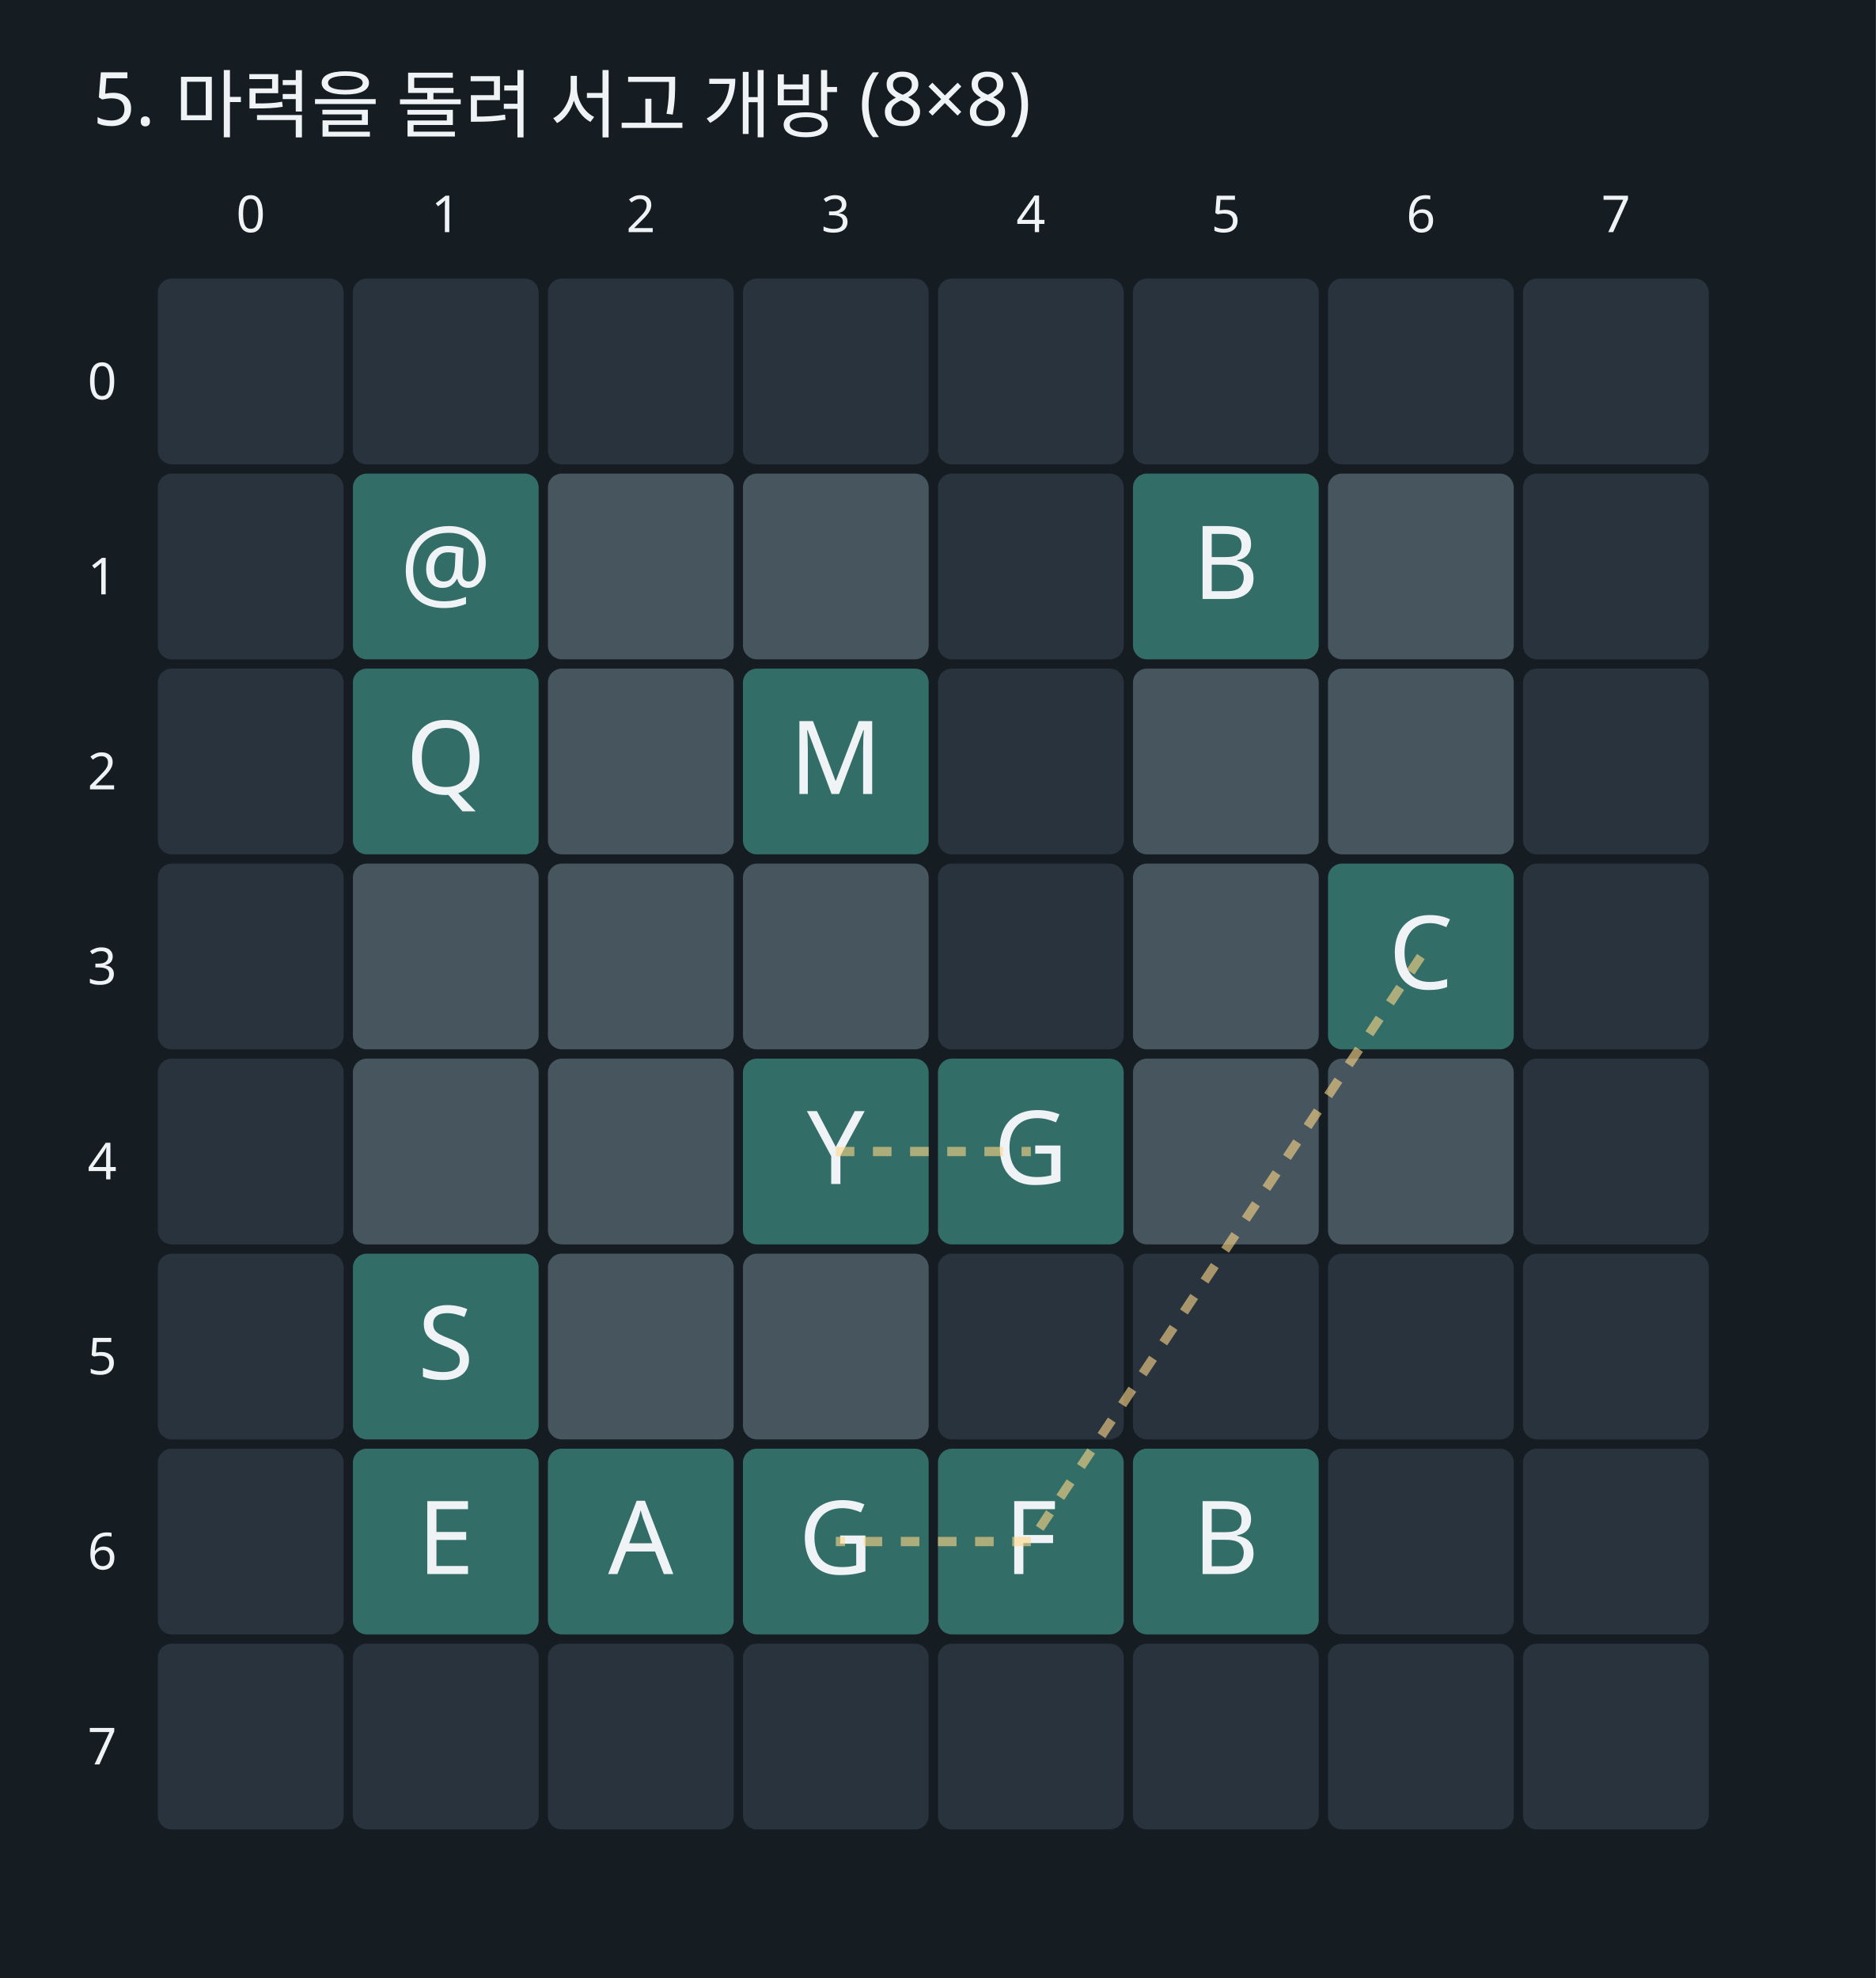
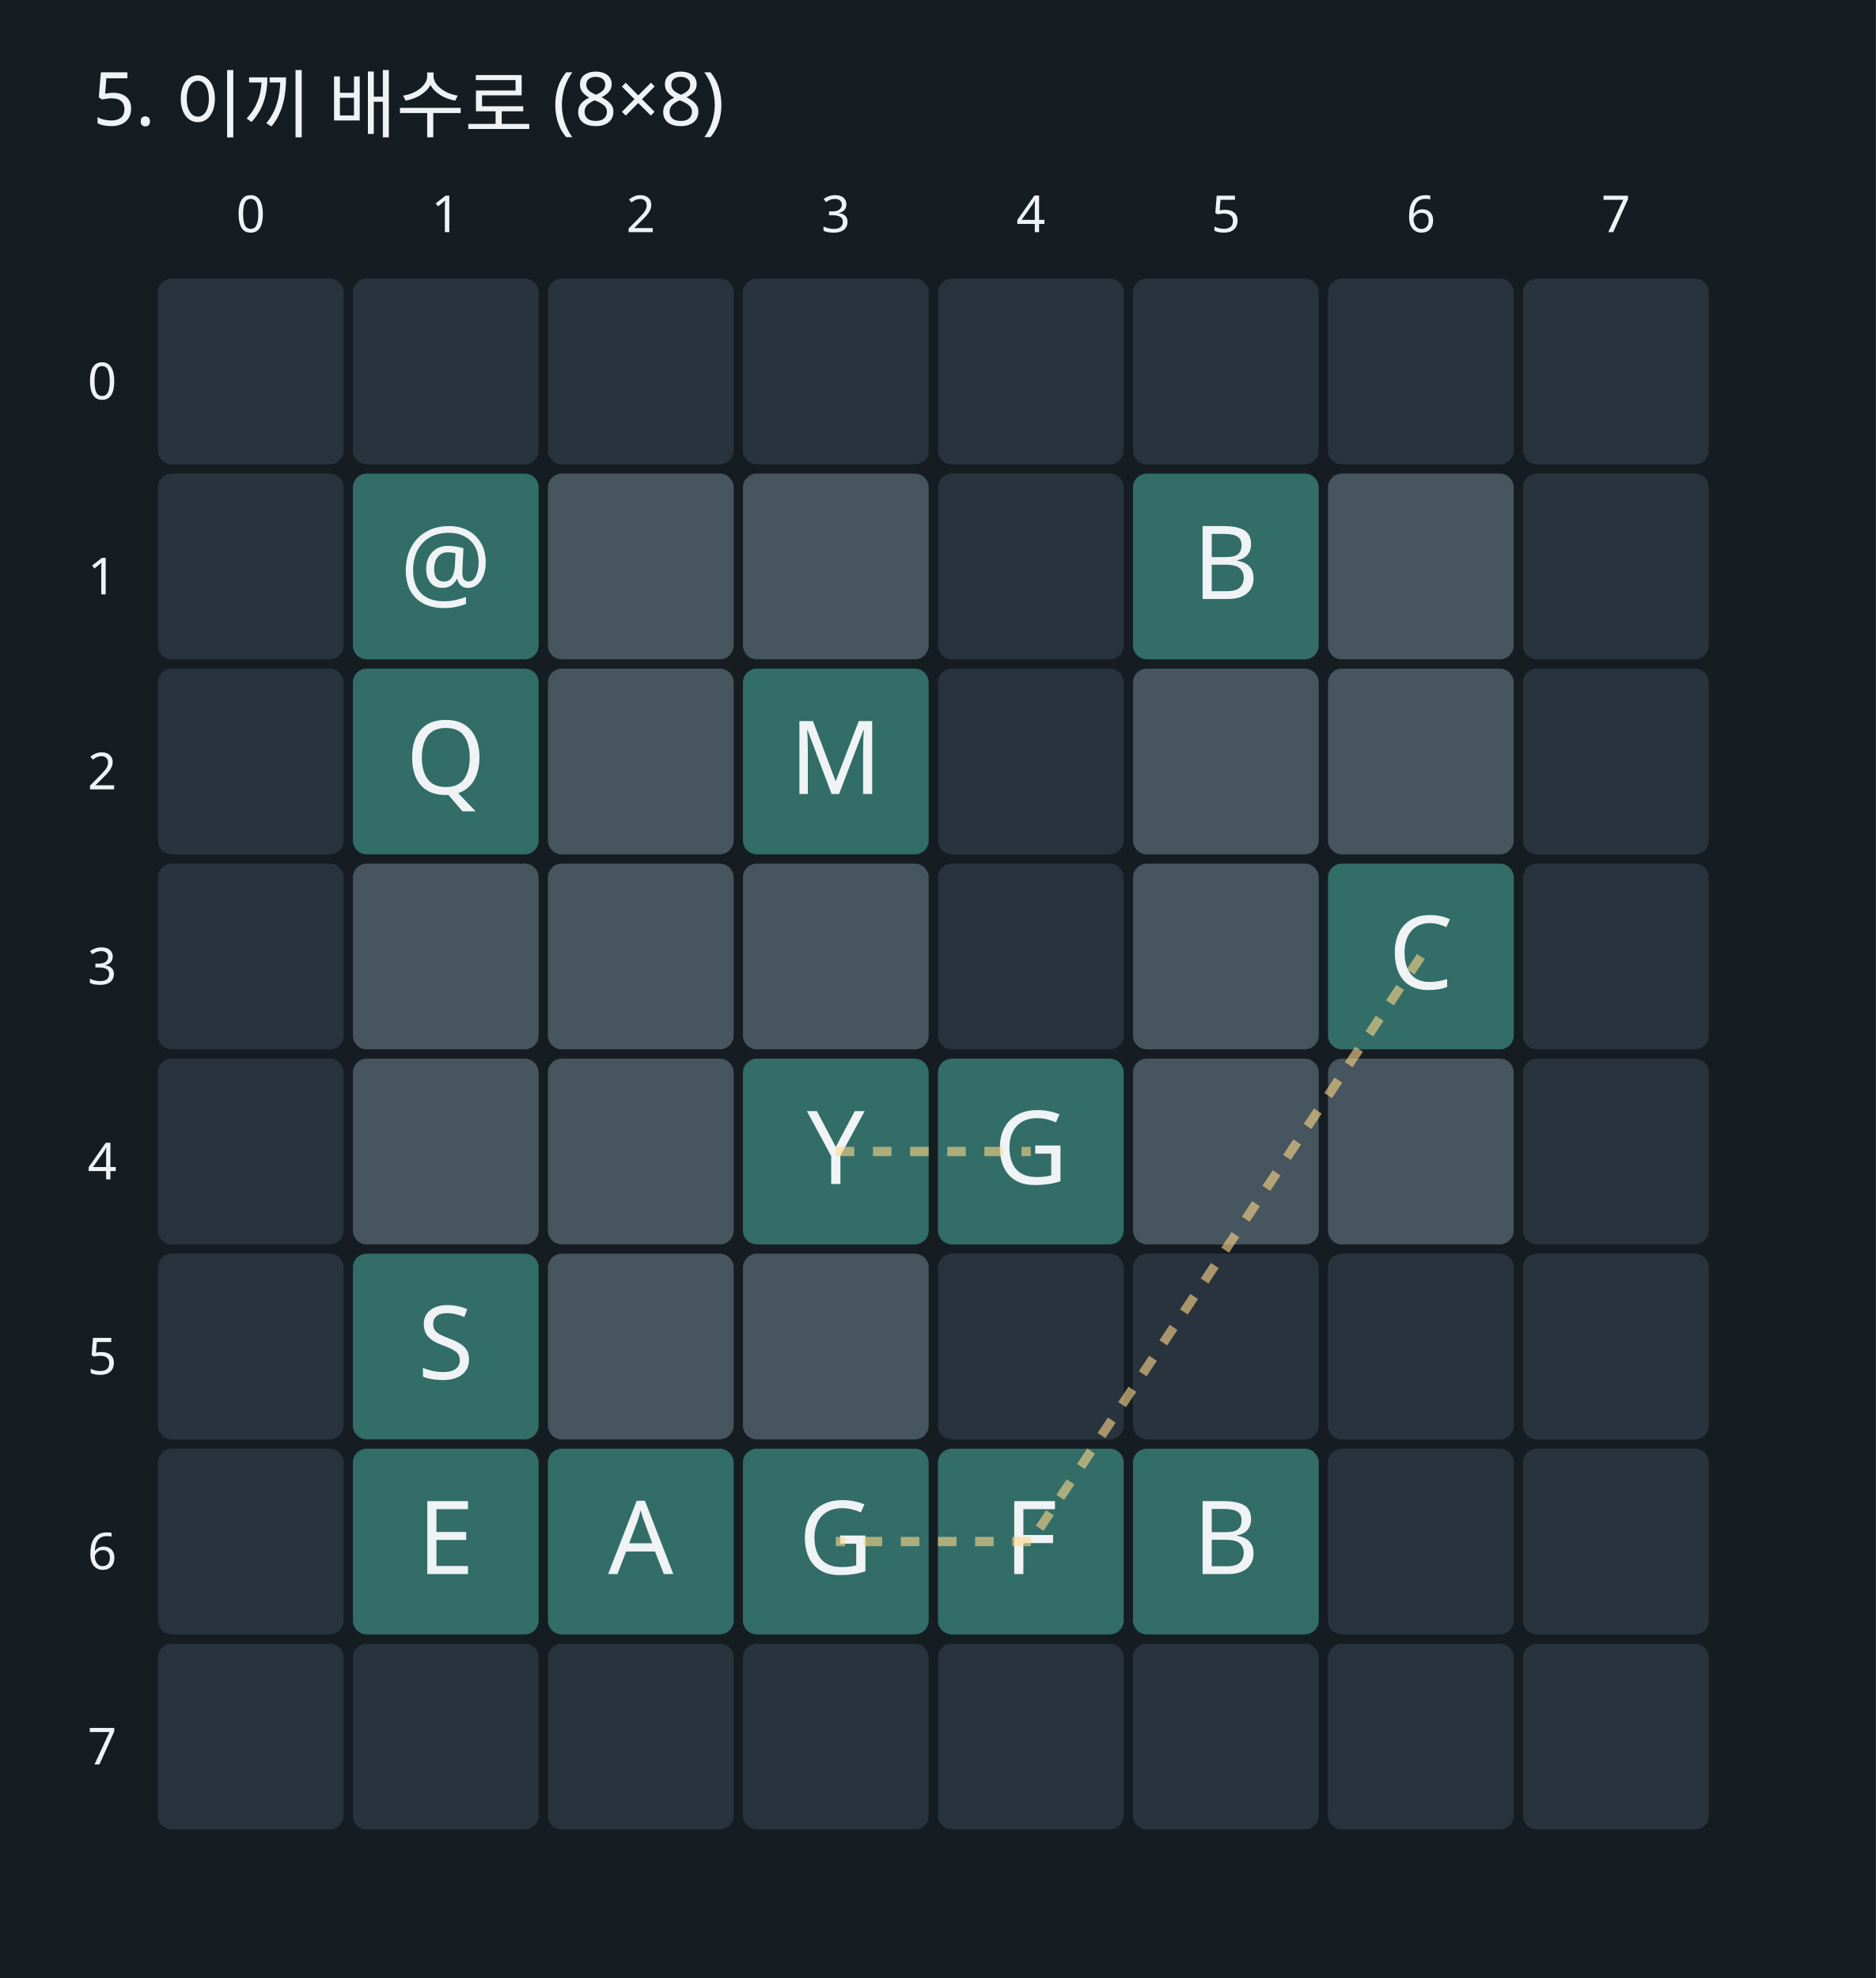
<svg xmlns="http://www.w3.org/2000/svg" width="404" height="426" viewBox="0 0 404 426">
  <rect width="100%" height="100%" fill="#151d23" />
  <g font-family="Malgun Gothic, sans-serif" fill="#eff3f5">
-     <text x="20" y="27" font-size="16">5. 마력을 돌려 서고 개방 (8×8)</text>
+     <text x="20" y="27" font-size="16">5. 이끼 배수로 (8×8)</text>
    <text x="54" y="50" text-anchor="middle" font-size="11">0</text>
    <text x="96" y="50" text-anchor="middle" font-size="11">1</text>
    <text x="138" y="50" text-anchor="middle" font-size="11">2</text>
    <text x="180" y="50" text-anchor="middle" font-size="11">3</text>
    <text x="222" y="50" text-anchor="middle" font-size="11">4</text>
    <text x="264" y="50" text-anchor="middle" font-size="11">5</text>
    <text x="306" y="50" text-anchor="middle" font-size="11">6</text>
    <text x="348" y="50" text-anchor="middle" font-size="11">7</text>
    <text x="22" y="86" text-anchor="middle" font-size="11">0</text>
    <rect x="34" y="60" width="40" height="40" rx="3" fill="#29333e" />
    <rect x="76" y="60" width="40" height="40" rx="3" fill="#29333e" />
    <rect x="118" y="60" width="40" height="40" rx="3" fill="#29333e" />
    <rect x="160" y="60" width="40" height="40" rx="3" fill="#29333e" />
    <rect x="202" y="60" width="40" height="40" rx="3" fill="#29333e" />
    <rect x="244" y="60" width="40" height="40" rx="3" fill="#29333e" />
    <rect x="286" y="60" width="40" height="40" rx="3" fill="#29333e" />
    <rect x="328" y="60" width="40" height="40" rx="3" fill="#29333e" />
    <text x="22" y="128" text-anchor="middle" font-size="11">1</text>
    <rect x="34" y="102" width="40" height="40" rx="3" fill="#29333e" />
    <rect x="76" y="102" width="40" height="40" rx="3" fill="#326d68" />
    <text x="96" y="129" text-anchor="middle" font-size="22">@</text>
    <rect x="118" y="102" width="40" height="40" rx="3" fill="#46555e" />
    <rect x="160" y="102" width="40" height="40" rx="3" fill="#46555e" />
    <rect x="202" y="102" width="40" height="40" rx="3" fill="#29333e" />
    <rect x="244" y="102" width="40" height="40" rx="3" fill="#326d68" />
    <text x="264" y="129" text-anchor="middle" font-size="22">B</text>
    <rect x="286" y="102" width="40" height="40" rx="3" fill="#46555e" />
    <rect x="328" y="102" width="40" height="40" rx="3" fill="#29333e" />
    <text x="22" y="170" text-anchor="middle" font-size="11">2</text>
    <rect x="34" y="144" width="40" height="40" rx="3" fill="#29333e" />
    <rect x="76" y="144" width="40" height="40" rx="3" fill="#326d68" />
    <text x="96" y="171" text-anchor="middle" font-size="22">Q</text>
    <rect x="118" y="144" width="40" height="40" rx="3" fill="#46555e" />
    <rect x="160" y="144" width="40" height="40" rx="3" fill="#326d68" />
    <text x="180" y="171" text-anchor="middle" font-size="22">M</text>
    <rect x="202" y="144" width="40" height="40" rx="3" fill="#29333e" />
    <rect x="244" y="144" width="40" height="40" rx="3" fill="#46555e" />
    <rect x="286" y="144" width="40" height="40" rx="3" fill="#46555e" />
    <rect x="328" y="144" width="40" height="40" rx="3" fill="#29333e" />
    <text x="22" y="212" text-anchor="middle" font-size="11">3</text>
    <rect x="34" y="186" width="40" height="40" rx="3" fill="#29333e" />
    <rect x="76" y="186" width="40" height="40" rx="3" fill="#46555e" />
    <rect x="118" y="186" width="40" height="40" rx="3" fill="#46555e" />
    <rect x="160" y="186" width="40" height="40" rx="3" fill="#46555e" />
    <rect x="202" y="186" width="40" height="40" rx="3" fill="#29333e" />
    <rect x="244" y="186" width="40" height="40" rx="3" fill="#46555e" />
    <rect x="286" y="186" width="40" height="40" rx="3" fill="#326d68" />
    <text x="306" y="213" text-anchor="middle" font-size="22">C</text>
    <rect x="328" y="186" width="40" height="40" rx="3" fill="#29333e" />
    <text x="22" y="254" text-anchor="middle" font-size="11">4</text>
    <rect x="34" y="228" width="40" height="40" rx="3" fill="#29333e" />
    <rect x="76" y="228" width="40" height="40" rx="3" fill="#46555e" />
    <rect x="118" y="228" width="40" height="40" rx="3" fill="#46555e" />
    <rect x="160" y="228" width="40" height="40" rx="3" fill="#326d68" />
    <text x="180" y="255" text-anchor="middle" font-size="22">Y</text>
    <rect x="202" y="228" width="40" height="40" rx="3" fill="#326d68" />
    <text x="222" y="255" text-anchor="middle" font-size="22">G</text>
    <rect x="244" y="228" width="40" height="40" rx="3" fill="#46555e" />
    <rect x="286" y="228" width="40" height="40" rx="3" fill="#46555e" />
    <rect x="328" y="228" width="40" height="40" rx="3" fill="#29333e" />
    <text x="22" y="296" text-anchor="middle" font-size="11">5</text>
    <rect x="34" y="270" width="40" height="40" rx="3" fill="#29333e" />
    <rect x="76" y="270" width="40" height="40" rx="3" fill="#326d68" />
    <text x="96" y="297" text-anchor="middle" font-size="22">S</text>
    <rect x="118" y="270" width="40" height="40" rx="3" fill="#46555e" />
    <rect x="160" y="270" width="40" height="40" rx="3" fill="#46555e" />
    <rect x="202" y="270" width="40" height="40" rx="3" fill="#29333e" />
    <rect x="244" y="270" width="40" height="40" rx="3" fill="#29333e" />
    <rect x="286" y="270" width="40" height="40" rx="3" fill="#29333e" />
    <rect x="328" y="270" width="40" height="40" rx="3" fill="#29333e" />
    <text x="22" y="338" text-anchor="middle" font-size="11">6</text>
    <rect x="34" y="312" width="40" height="40" rx="3" fill="#29333e" />
    <rect x="76" y="312" width="40" height="40" rx="3" fill="#326d68" />
    <text x="96" y="339" text-anchor="middle" font-size="22">E</text>
    <rect x="118" y="312" width="40" height="40" rx="3" fill="#326d68" />
    <text x="138" y="339" text-anchor="middle" font-size="22">A</text>
    <rect x="160" y="312" width="40" height="40" rx="3" fill="#326d68" />
    <text x="180" y="339" text-anchor="middle" font-size="22">G</text>
    <rect x="202" y="312" width="40" height="40" rx="3" fill="#326d68" />
    <text x="222" y="339" text-anchor="middle" font-size="22">F</text>
    <rect x="244" y="312" width="40" height="40" rx="3" fill="#326d68" />
    <text x="264" y="339" text-anchor="middle" font-size="22">B</text>
    <rect x="286" y="312" width="40" height="40" rx="3" fill="#29333e" />
    <rect x="328" y="312" width="40" height="40" rx="3" fill="#29333e" />
    <text x="22" y="380" text-anchor="middle" font-size="11">7</text>
    <rect x="34" y="354" width="40" height="40" rx="3" fill="#29333e" />
    <rect x="76" y="354" width="40" height="40" rx="3" fill="#29333e" />
    <rect x="118" y="354" width="40" height="40" rx="3" fill="#29333e" />
    <rect x="160" y="354" width="40" height="40" rx="3" fill="#29333e" />
    <rect x="202" y="354" width="40" height="40" rx="3" fill="#29333e" />
    <rect x="244" y="354" width="40" height="40" rx="3" fill="#29333e" />
    <rect x="286" y="354" width="40" height="40" rx="3" fill="#29333e" />
    <rect x="328" y="354" width="40" height="40" rx="3" fill="#29333e" />
    <path d="M222,332 L180,332" stroke="#ffd789" stroke-width="2" stroke-dasharray="4 4" opacity=".6" />
    <path d="M180,248 L222,248" stroke="#ffd789" stroke-width="2" stroke-dasharray="4 4" opacity=".6" />
    <path d="M306,206 L222,332" stroke="#ffd789" stroke-width="2" stroke-dasharray="4 4" opacity=".6" />
  </g>
</svg>
